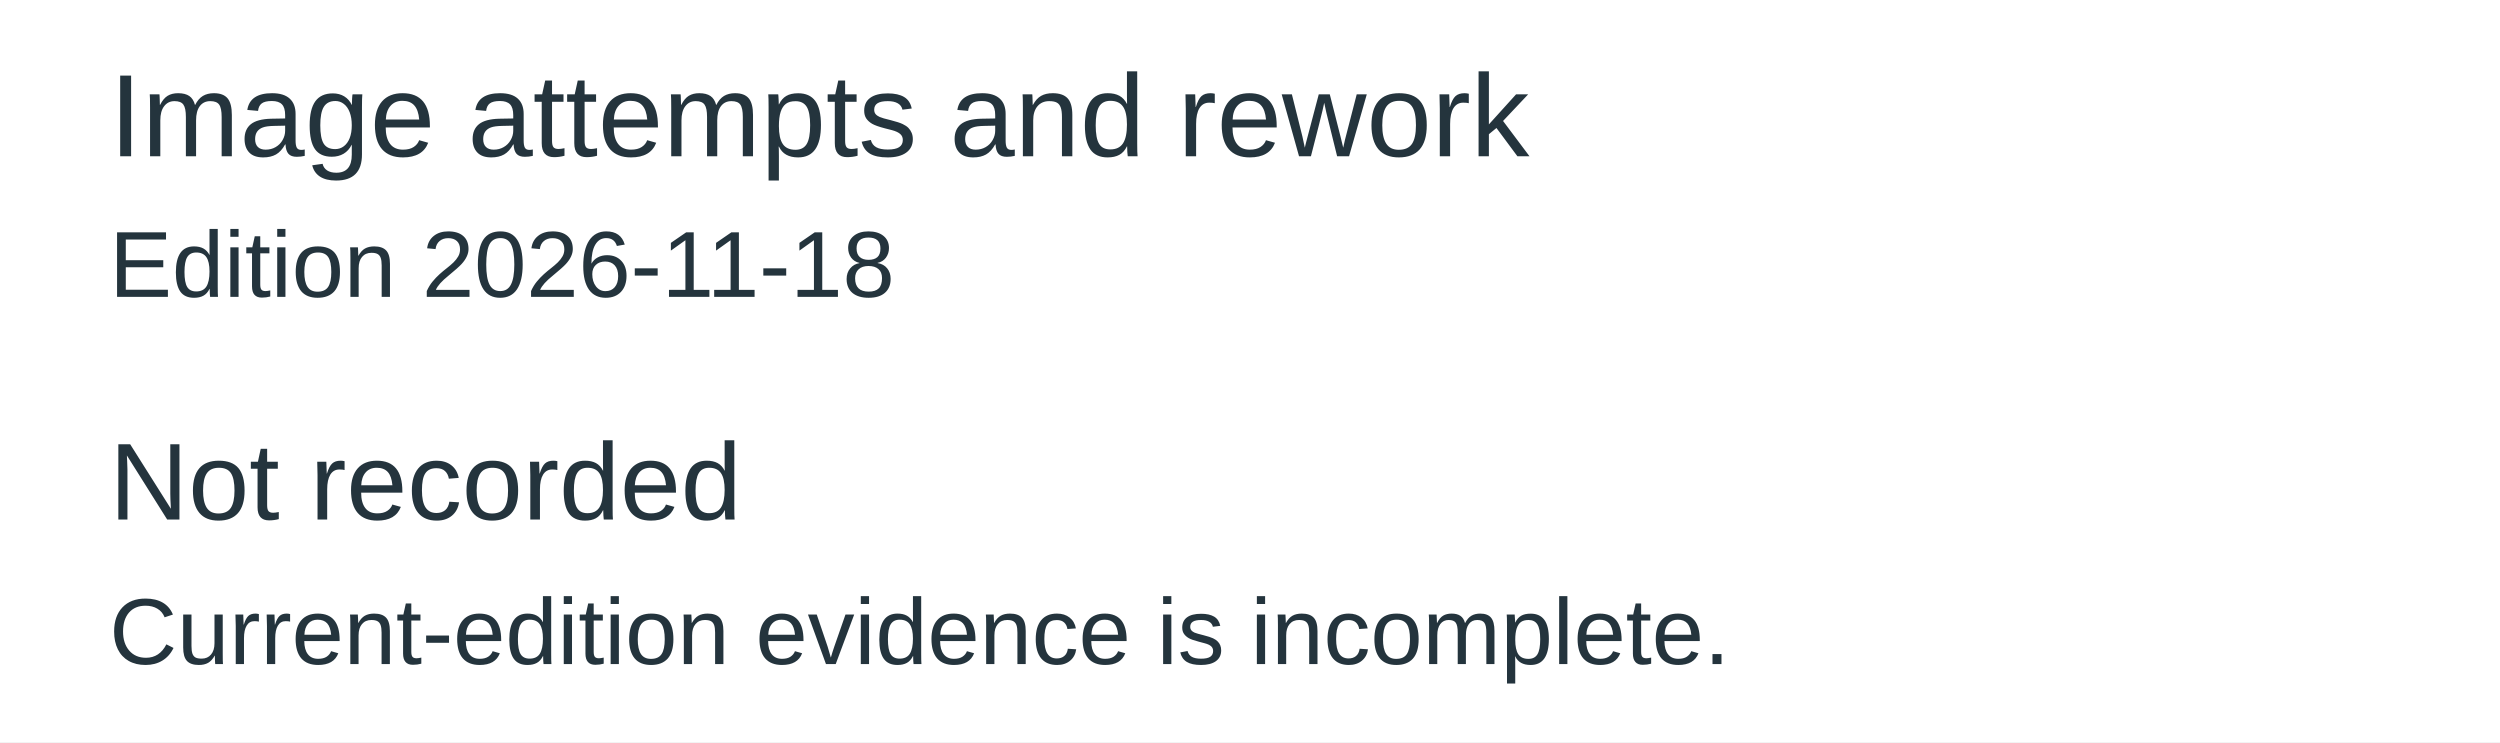
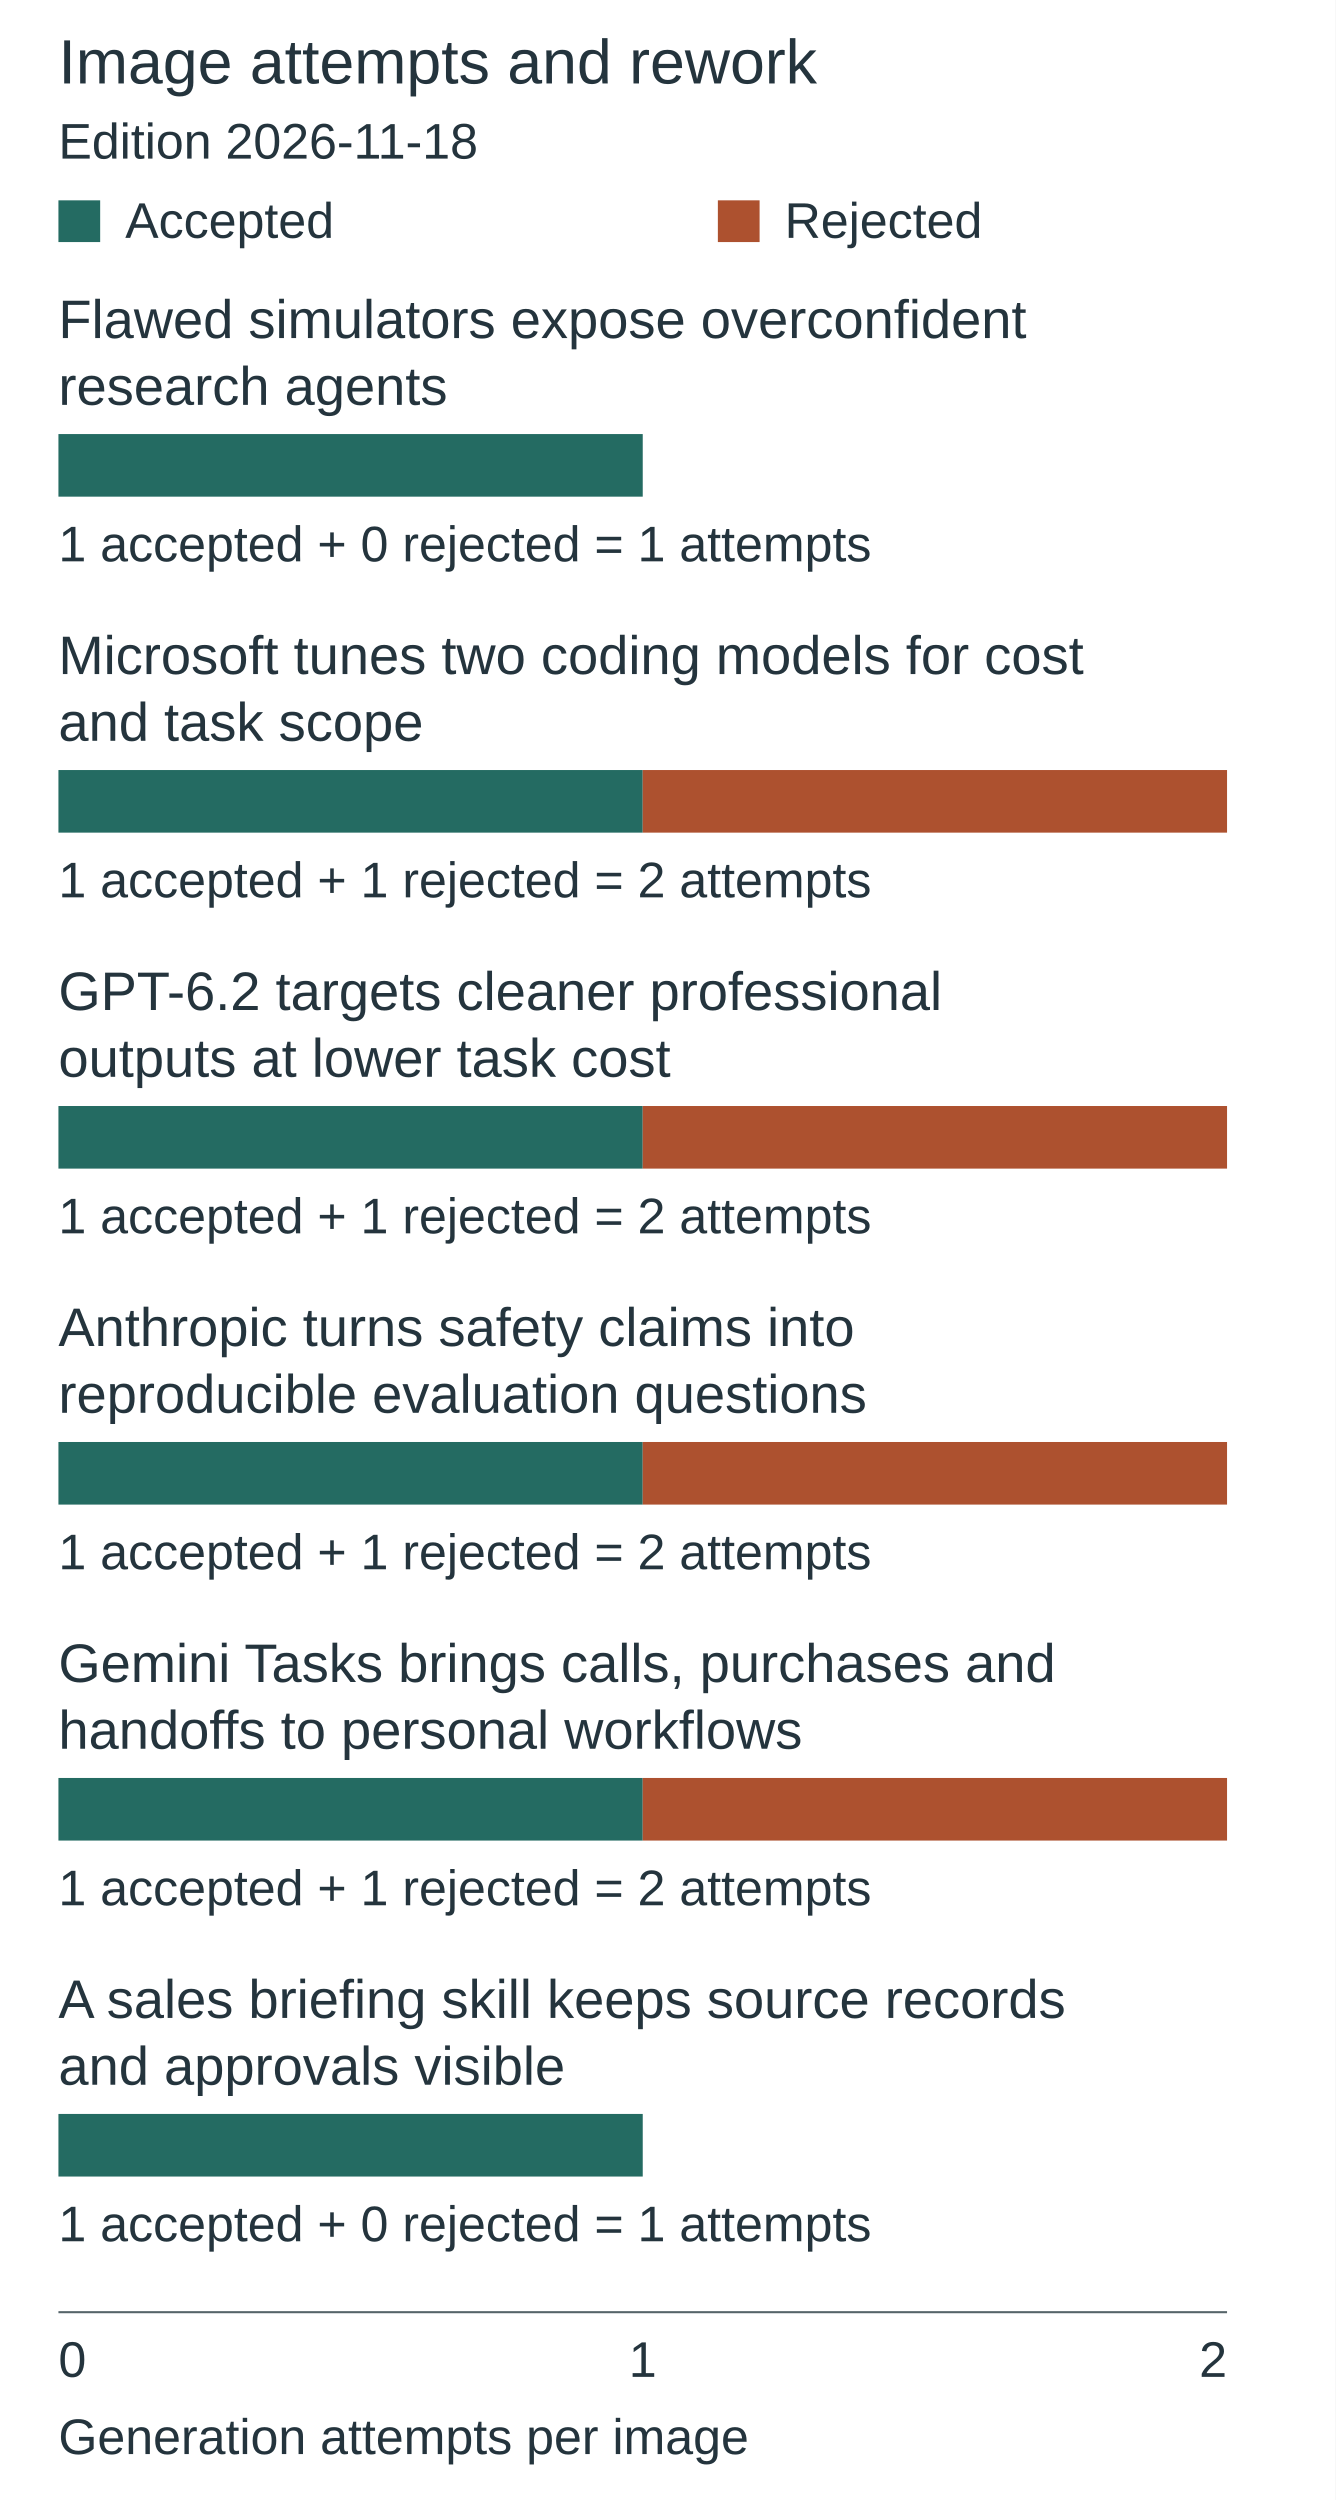
- <svg xmlns="http://www.w3.org/2000/svg" width="640" height="190" viewBox="0 0 640 190" role="img" aria-labelledby="title desc">
-   <rect width="640" height="190" fill="#ffffff" />
+ <svg xmlns="http://www.w3.org/2000/svg" width="640" height="1198" viewBox="0 0 640 1198" role="img" aria-labelledby="title desc">
+   <rect width="640" height="1198" fill="#ffffff" />
  <g font-family="Arial, sans-serif" fill="#24343d">
    <text x="28" y="40" font-size="30">Image attempts and rework</text>
    <text x="28" y="76" font-size="24">Edition 2026-11-18</text>
-     <text x="28" y="133" font-size="28">Not recorded</text>
-     <text x="28" y="170" font-size="24">Current-edition evidence is incomplete.</text>
+     <rect x="28" y="96" width="20" height="20" fill="#246b62" />
+     <text x="60" y="114" font-size="24">Accepted</text>
+     <rect x="344" y="96" width="20" height="20" fill="#ad512f" />
+     <text x="376" y="114" font-size="24">Rejected</text>
+     <text x="28" y="162" font-size="26">Flawed simulators expose overconfident</text>
+     <text x="28" y="194" font-size="26">research agents</text>
+     <rect x="28" y="208" width="280" height="30" fill="#246b62" />
+     <rect x="308" y="208" width="0" height="30" fill="#ad512f" />
+     <text x="28" y="269" font-size="24">1 accepted + 0 rejected = 1 attempts</text>
+     <text x="28" y="323" font-size="26">Microsoft tunes two coding models for cost</text>
+     <text x="28" y="355" font-size="26">and task scope</text>
+     <rect x="28" y="369" width="280" height="30" fill="#246b62" />
+     <rect x="308" y="369" width="280" height="30" fill="#ad512f" />
+     <text x="28" y="430" font-size="24">1 accepted + 1 rejected = 2 attempts</text>
+     <text x="28" y="484" font-size="26">GPT-6.2 targets cleaner professional</text>
+     <text x="28" y="516" font-size="26">outputs at lower task cost</text>
+     <rect x="28" y="530" width="280" height="30" fill="#246b62" />
+     <rect x="308" y="530" width="280" height="30" fill="#ad512f" />
+     <text x="28" y="591" font-size="24">1 accepted + 1 rejected = 2 attempts</text>
+     <text x="28" y="645" font-size="26">Anthropic turns safety claims into</text>
+     <text x="28" y="677" font-size="26">reproducible evaluation questions</text>
+     <rect x="28" y="691" width="280" height="30" fill="#246b62" />
+     <rect x="308" y="691" width="280" height="30" fill="#ad512f" />
+     <text x="28" y="752" font-size="24">1 accepted + 1 rejected = 2 attempts</text>
+     <text x="28" y="806" font-size="26">Gemini Tasks brings calls, purchases and</text>
+     <text x="28" y="838" font-size="26">handoffs to personal workflows</text>
+     <rect x="28" y="852" width="280" height="30" fill="#246b62" />
+     <rect x="308" y="852" width="280" height="30" fill="#ad512f" />
+     <text x="28" y="913" font-size="24">1 accepted + 1 rejected = 2 attempts</text>
+     <text x="28" y="967" font-size="26">A sales briefing skill keeps source records</text>
+     <text x="28" y="999" font-size="26">and approvals visible</text>
+     <rect x="28" y="1013" width="280" height="30" fill="#246b62" />
+     <rect x="308" y="1013" width="0" height="30" fill="#ad512f" />
+     <text x="28" y="1074" font-size="24">1 accepted + 0 rejected = 1 attempts</text>
+     <line x1="28" y1="1108" x2="588" y2="1108" stroke="#56656a" />
+     <text x="28" y="1139" font-size="24" text-anchor="start">0</text>
+     <text x="308" y="1139" font-size="24" text-anchor="middle">1</text>
+     <text x="588" y="1139" font-size="24" text-anchor="end">2</text>
+     <text x="28" y="1176" font-size="24">Generation attempts per image</text>
  </g>
</svg>
